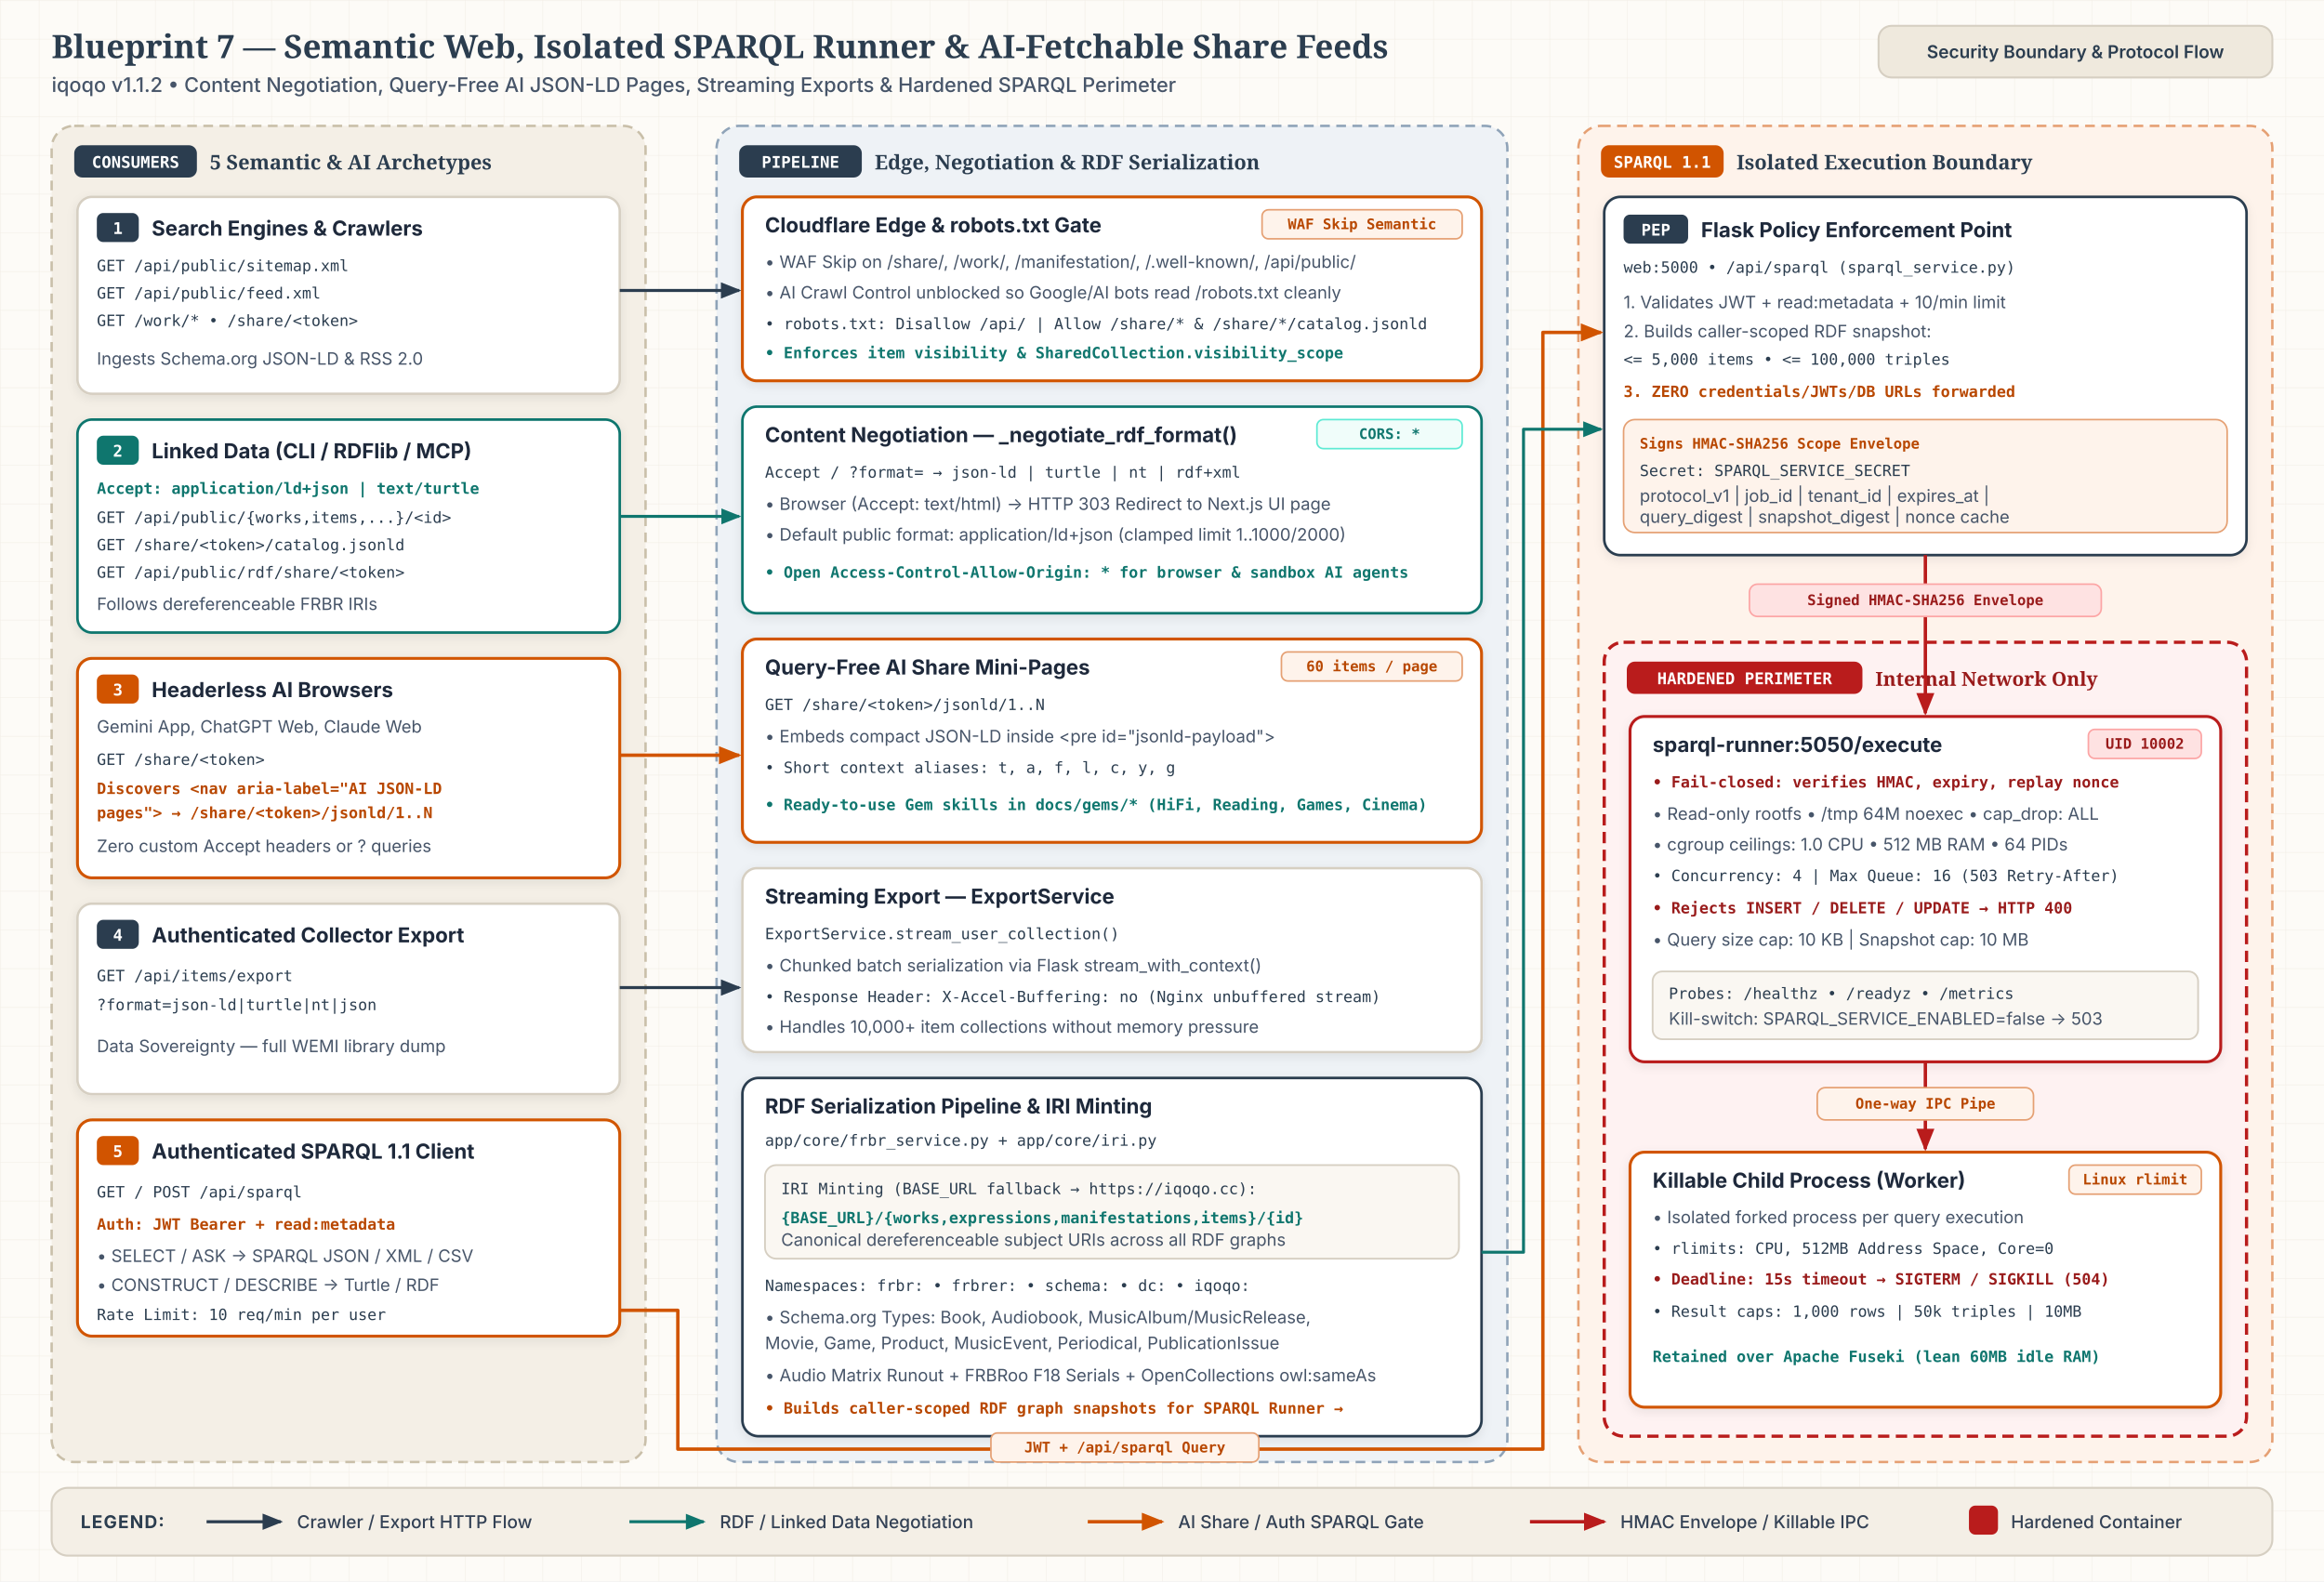
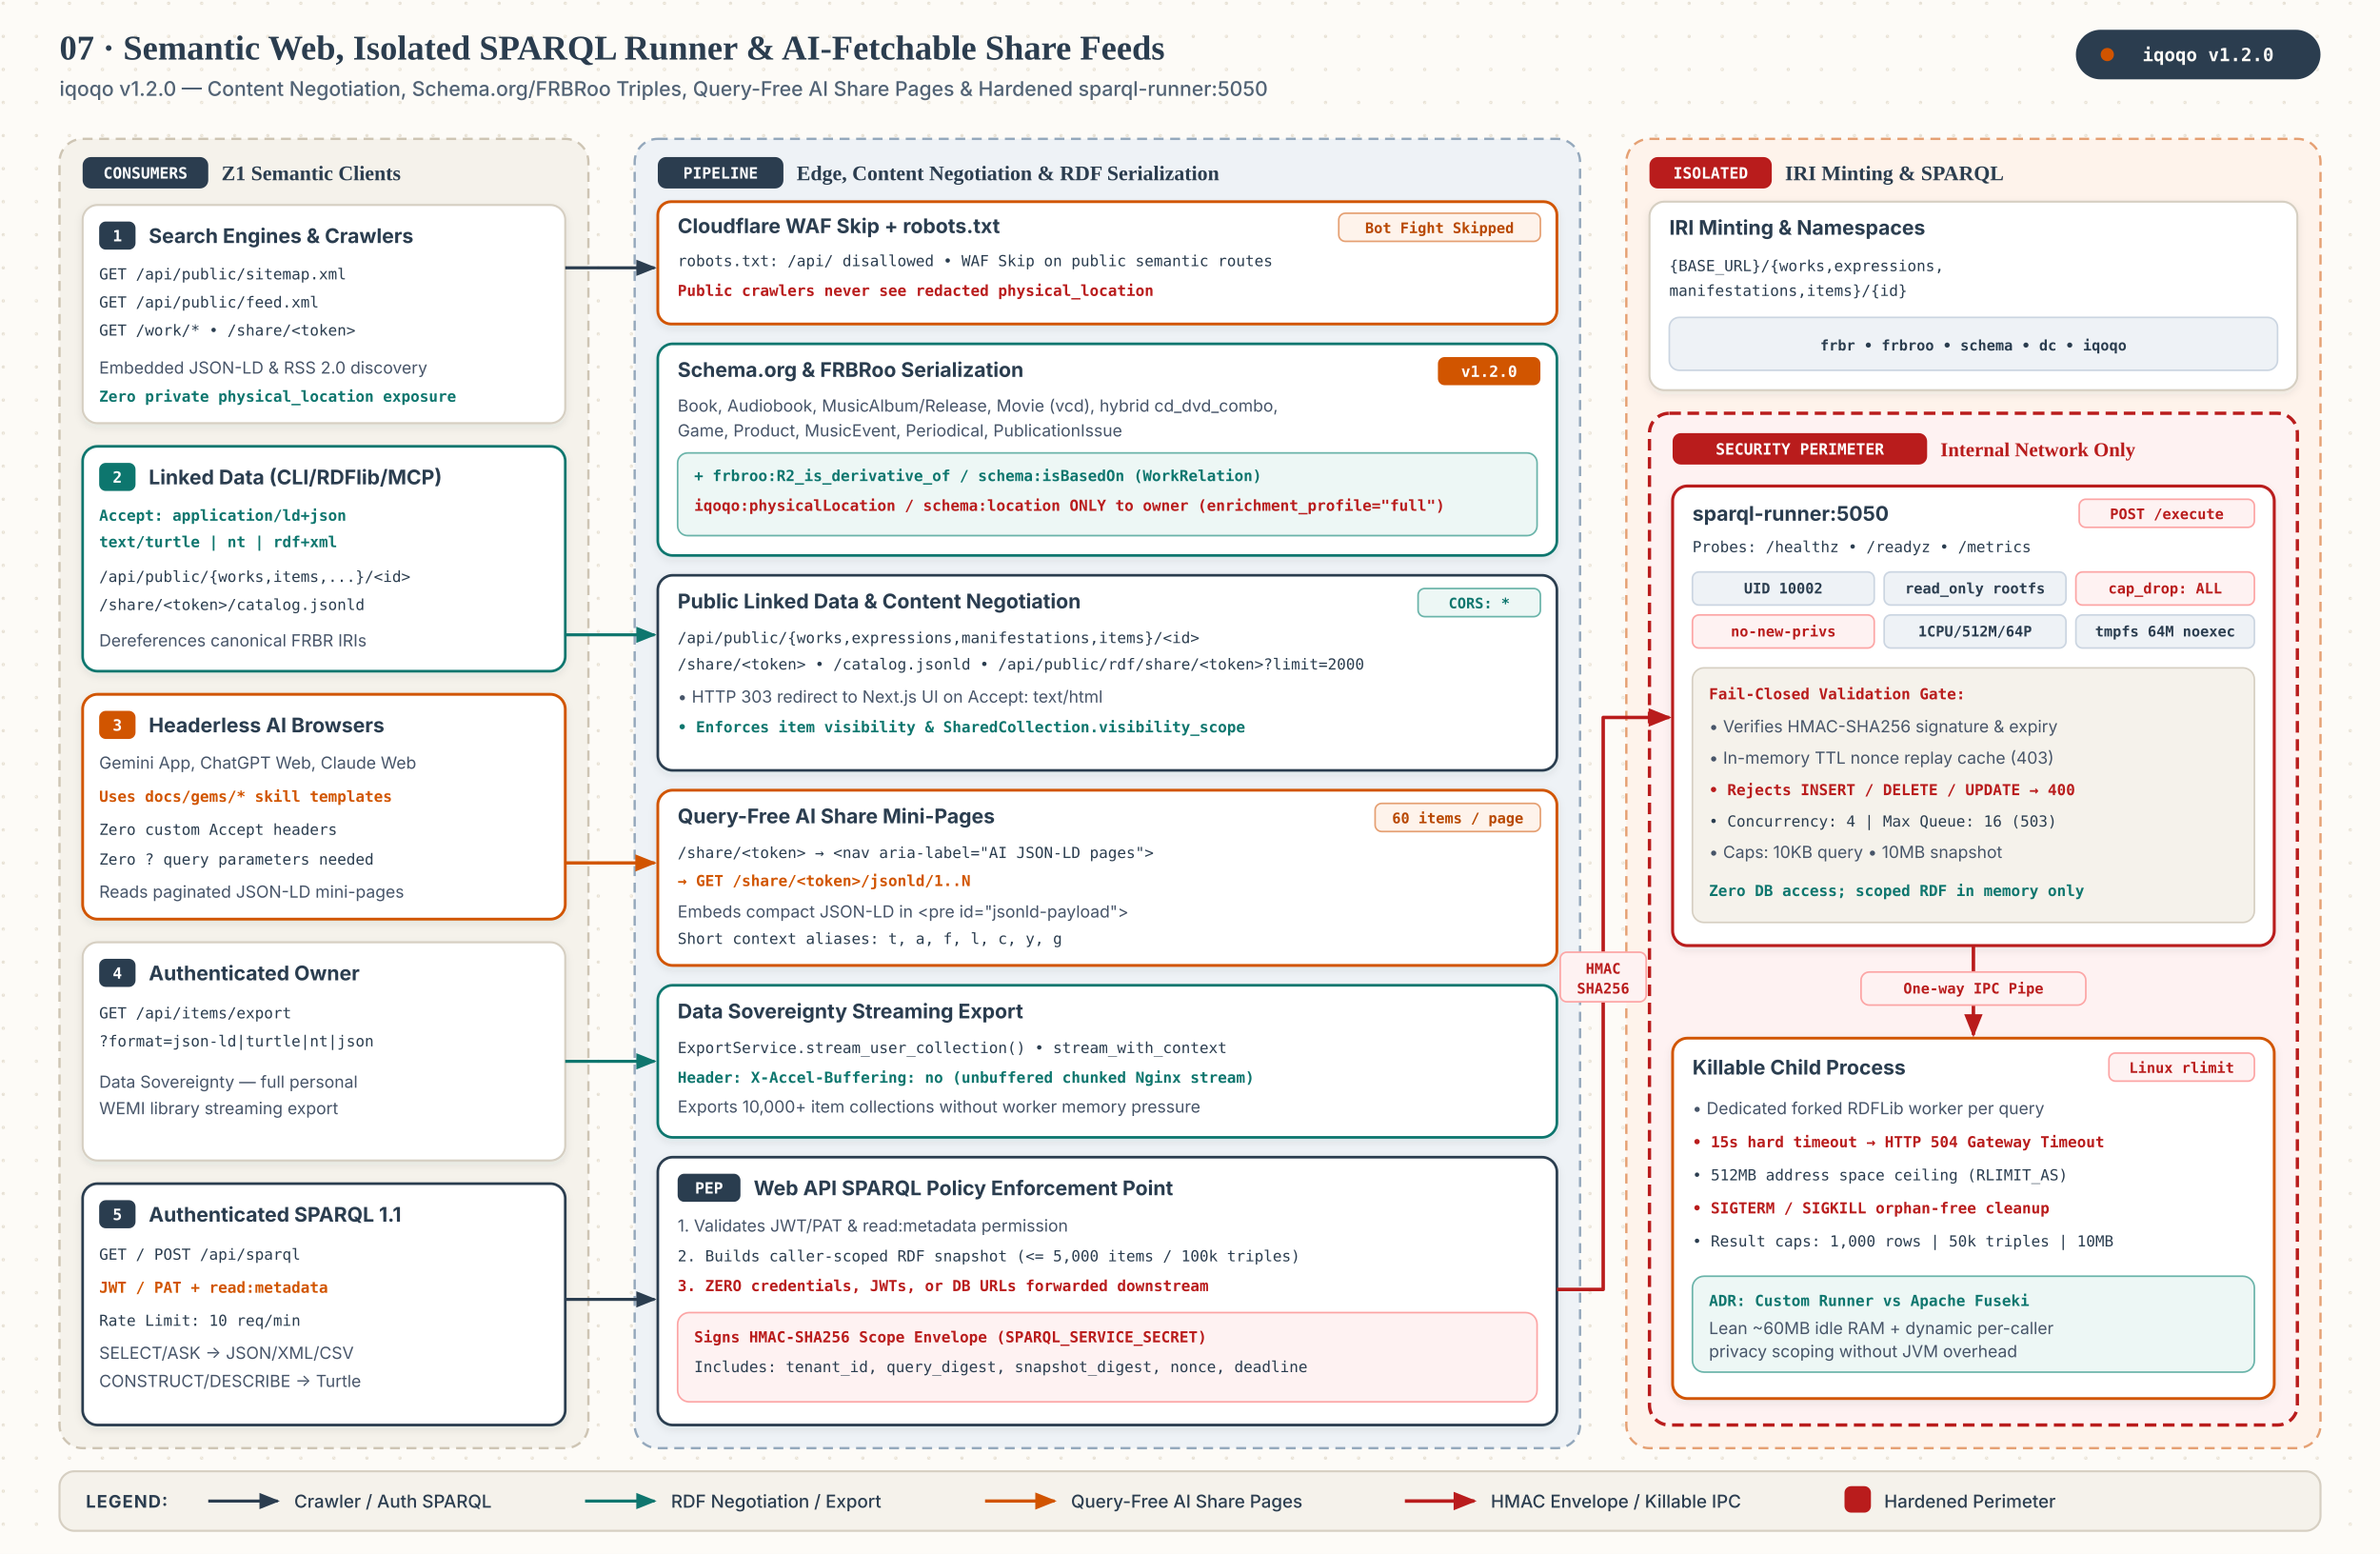
- <svg xmlns="http://www.w3.org/2000/svg" id="svg-bp7" viewBox="0 0 1440 980" width="1440" height="980" role="img" aria-labelledby="bp7-title bp7-desc">
+ <svg xmlns="http://www.w3.org/2000/svg" id="svg-bp7" viewBox="0 0 1440 940" width="1440" height="940" role="img" aria-labelledby="bp7-title bp7-desc">
  <style>
-               .canvas-bg { fill: #FDFBF7; }
-               .title-text { font-family: 'Merriweather', Georgia, serif; font-size: 20px; font-weight: 700; fill: #2B3D4F; }
-               .subtitle-text { font-family: 'Inter', system-ui, -apple-system, sans-serif; font-size: 12.5px; font-weight: 500; fill: #475569; }
-               .header-pill-bg { fill: #EFE9DD; stroke: #D6CFC2; stroke-width: 1.2; }
-               .header-pill-text { font-family: 'Inter', system-ui, -apple-system, sans-serif; font-size: 11px; font-weight: 600; fill: #2B3D4F; }
- 
-               .zone-parchment { fill: #F4EFE6; stroke: #C9BFA9; stroke-width: 1.5; stroke-dasharray: 6 4; }
-               .zone-indigo { fill: #EEF2F6; stroke: #8FA3B8; stroke-width: 1.5; stroke-dasharray: 6 4; }
-               .zone-clay { fill: #FEF3EB; stroke: #E5A073; stroke-width: 1.5; stroke-dasharray: 6 4; }
-               .zone-perimeter { fill: #FEF2F2; stroke: #B91C1C; stroke-width: 2; stroke-dasharray: 7 4; }
- 
-               .zone-title { font-family: 'Merriweather', Georgia, serif; font-size: 12.5px; font-weight: 700; fill: #2B3D4F; }
-               .zone-title-red { font-family: 'Merriweather', Georgia, serif; font-size: 12px; font-weight: 700; fill: #991B1B; }
-               .zone-meta { font-family: 'JetBrains Mono', ui-monospace, Menlo, monospace; font-size: 10px; font-weight: 600; fill: #64748B; }
- 
-               .badge-indigo { fill: #2B3D4F; }
-               .badge-clay { fill: #D15400; }
-               .badge-teal { fill: #0F766E; }
-               .badge-red { fill: #B91C1C; }
-               .badge-text { font-family: 'JetBrains Mono', ui-monospace, Menlo, monospace; font-size: 10px; font-weight: 700; fill: #FFFFFF; }
- 
-               .card { fill: #FFFFFF; stroke: #D6CFC2; stroke-width: 1.5; }
+               .bg { fill: #FDFBF7; }
+               .hdr-title { font-family: Georgia, 'Times New Roman', serif; font-size: 21px; font-weight: 700; fill: #2B3D4F; }
+               .hdr-sub { font-family: -apple-system, BlinkMacSystemFont, 'Segoe UI', sans-serif; font-size: 12.2px; font-weight: 500; fill: #526375; }
+               .ver-pill { fill: #2B3D4F; }
+               .ver-txt { font-family: ui-monospace, 'SFMono-Regular', Menlo, monospace; font-size: 11px; font-weight: 700; fill: #FDFBF7; }
+ 
+               .z-sand { fill: #F5F2EB; stroke: #CEC5B4; stroke-width: 1.4; stroke-dasharray: 6 4; }
+               .z-indigo { fill: #EEF2F6; stroke: #94A8BC; stroke-width: 1.4; stroke-dasharray: 6 4; }
+               .z-clay { fill: #FEF3EB; stroke: #E5A073; stroke-width: 1.4; stroke-dasharray: 6 4; }
+               .z-perim { fill: #FEF2F2; stroke: #B91C1C; stroke-width: 2; stroke-dasharray: 7 4; }
+               .z-title { font-family: Georgia, 'Times New Roman', serif; font-size: 12.6px; font-weight: 700; fill: #2B3D4F; }
+               .z-title-r { font-family: Georgia, 'Times New Roman', serif; font-size: 12px; font-weight: 700; fill: #B91C1C; }
+ 
+               .card { fill: #FFFFFF; stroke: #D6CFC2; stroke-width: 1.25; }
              .card-indigo { fill: #FFFFFF; stroke: #2B3D4F; stroke-width: 1.6; }
-               .card-clay { fill: #FFFFFF; stroke: #D15400; stroke-width: 1.8; }
+               .card-clay { fill: #FFFFFF; stroke: #D15400; stroke-width: 1.7; }
              .card-teal { fill: #FFFFFF; stroke: #0F766E; stroke-width: 1.6; }
-               .card-red { fill: #FFFFFF; stroke: #B91C1C; stroke-width: 1.8; }
-               .card-sub { fill: #FAF7F2; stroke: #D6CFC2; stroke-width: 1.1; }
- 
-               .node-title { font-family: 'Inter', system-ui, -apple-system, sans-serif; font-size: 12.8px; font-weight: 700; fill: #1E293B; }
-               .node-body { font-family: 'Inter', system-ui, -apple-system, sans-serif; font-size: 10.6px; font-weight: 400; fill: #475569; }
-               .node-mono { font-family: 'JetBrains Mono', ui-monospace, Menlo, monospace; font-size: 9.6px; font-weight: 500; fill: #2B3D4F; }
-               .node-clay { font-family: 'JetBrains Mono', ui-monospace, Menlo, monospace; font-size: 9.6px; font-weight: 600; fill: #B84700; }
-               .node-teal { font-family: 'JetBrains Mono', ui-monospace, Menlo, monospace; font-size: 9.6px; font-weight: 600; fill: #0F766E; }
-               .node-red { font-family: 'JetBrains Mono', ui-monospace, Menlo, monospace; font-size: 9.6px; font-weight: 600; fill: #991B1B; }
- 
-               .pill-indigo { fill: #EEF2F6; stroke: #CBD5E1; stroke-width: 1; }
-               .pill-indigo-text { font-family: 'JetBrains Mono', ui-monospace, Menlo, monospace; font-size: 9px; font-weight: 600; fill: #2B3D4F; }
-               .pill-clay { fill: #FEF3EB; stroke: #E5A073; stroke-width: 1; }
-               .pill-clay-text { font-family: 'JetBrains Mono', ui-monospace, Menlo, monospace; font-size: 9px; font-weight: 600; fill: #B84700; }
-               .pill-teal { fill: #F0FDFA; stroke: #5EEAD4; stroke-width: 1; }
-               .pill-teal-text { font-family: 'JetBrains Mono', ui-monospace, Menlo, monospace; font-size: 9px; font-weight: 600; fill: #0F766E; }
-               .pill-red { fill: #FEE2E2; stroke: #FCA5A5; stroke-width: 1; }
-               .pill-red-text { font-family: 'JetBrains Mono', ui-monospace, Menlo, monospace; font-size: 9px; font-weight: 700; fill: #991B1B; }
- 
-               .edge-primary { fill: none; stroke: #2B3D4F; stroke-width: 1.9; stroke-linejoin: round; }
-               .edge-teal { fill: none; stroke: #0F766E; stroke-width: 1.85; stroke-linejoin: round; }
-               .edge-sec { fill: none; stroke: #D15400; stroke-width: 2.1; stroke-linejoin: round; }
-               .edge-red { fill: none; stroke: #B91C1C; stroke-width: 2.1; stroke-linejoin: round; }
-               .mk-primary { fill: #2B3D4F; }
-               .mk-teal { fill: #0F766E; }
-               .mk-sec { fill: #D15400; }
-               .mk-red { fill: #B91C1C; }
- 
-               .edge-pill-bg { fill: #FDFBF7; stroke: #CBD5E1; stroke-width: 1; }
-               .edge-pill-text { font-family: 'JetBrains Mono', ui-monospace, Menlo, monospace; font-size: 9px; font-weight: 600; fill: #2B3D4F; }
-               .edge-pill-sec { fill: #FEF3EB; stroke: #E5A073; stroke-width: 1; }
-               .edge-pill-sec-text { font-family: 'JetBrains Mono', ui-monospace, Menlo, monospace; font-size: 9px; font-weight: 600; fill: #B84700; }
-               .edge-pill-red { fill: #FEE2E2; stroke: #FCA5A5; stroke-width: 1; }
-               .edge-pill-red-text { font-family: 'JetBrains Mono', ui-monospace, Menlo, monospace; font-size: 9px; font-weight: 700; fill: #991B1B; }
- 
-               .legend-bg { fill: #F4EFE6; stroke: #D6CFC2; stroke-width: 1.25; }
-               .legend-heading { font-family: 'Inter', system-ui, -apple-system, sans-serif; font-size: 11px; font-weight: 700; letter-spacing: 0.06em; fill: #2B3D4F; }
-               .legend-text { font-family: 'Inter', system-ui, -apple-system, sans-serif; font-size: 11px; font-weight: 500; fill: #334155; }
+               .card-crimson { fill: #FFFFFF; stroke: #B91C1C; stroke-width: 1.8; }
+               .card-sub { fill: #F5F2EB; stroke: #D6CFC2; stroke-width: 1; }
+ 
+               .b-indigo { fill: #2B3D4F; }
+               .b-clay { fill: #D15400; }
+               .b-teal { fill: #0F766E; }
+               .b-crimson { fill: #B91C1C; }
+               .b-txt { font-family: ui-monospace, 'SFMono-Regular', Menlo, monospace; font-size: 9.4px; font-weight: 700; fill: #FFFFFF; }
+ 
+               .c-title { font-family: -apple-system, BlinkMacSystemFont, 'Segoe UI', sans-serif; font-size: 12.2px; font-weight: 700; fill: #2B3D4F; }
+               .c-body { font-family: -apple-system, BlinkMacSystemFont, 'Segoe UI', sans-serif; font-size: 10.1px; font-weight: 400; fill: #475569; }
+               .c-mono { font-family: ui-monospace, 'SFMono-Regular', Menlo, monospace; font-size: 9.2px; font-weight: 500; fill: #2B3D4F; }
+               .c-clay { font-family: ui-monospace, 'SFMono-Regular', Menlo, monospace; font-size: 9.2px; font-weight: 700; fill: #D15400; }
+               .c-teal { font-family: ui-monospace, 'SFMono-Regular', Menlo, monospace; font-size: 9.2px; font-weight: 700; fill: #0F766E; }
+               .c-crimson { font-family: ui-monospace, 'SFMono-Regular', Menlo, monospace; font-size: 9.2px; font-weight: 700; fill: #B91C1C; }
+ 
+               .pill-i { fill: #EEF2F6; stroke: #CBD5E1; stroke-width: 1; }
+               .pill-i-t { font-family: ui-monospace, 'SFMono-Regular', Menlo, monospace; font-size: 8.8px; font-weight: 600; fill: #2B3D4F; }
+               .pill-c { fill: #FEF3EB; stroke: #E5A073; stroke-width: 1; }
+               .pill-c-t { font-family: ui-monospace, 'SFMono-Regular', Menlo, monospace; font-size: 8.8px; font-weight: 700; fill: #B84700; }
+               .pill-t { fill: #EDF7F5; stroke: #6BB4AA; stroke-width: 1; }
+               .pill-t-t { font-family: ui-monospace, 'SFMono-Regular', Menlo, monospace; font-size: 8.8px; font-weight: 700; fill: #0F766E; }
+               .pill-r { fill: #FEF2F2; stroke: #FCA5A5; stroke-width: 1; }
+               .pill-r-t { font-family: ui-monospace, 'SFMono-Regular', Menlo, monospace; font-size: 8.8px; font-weight: 700; fill: #B91C1C; }
+ 
+               .e-i { fill: none; stroke: #2B3D4F; stroke-width: 1.85; stroke-linejoin: round; }
+               .e-t { fill: none; stroke: #0F766E; stroke-width: 1.85; stroke-linejoin: round; }
+               .e-c { fill: none; stroke: #D15400; stroke-width: 1.95; stroke-linejoin: round; }
+               .e-r { fill: none; stroke: #B91C1C; stroke-width: 2.1; stroke-linejoin: round; }
+               .mk-i { fill: #2B3D4F; }
+               .mk-t { fill: #0F766E; }
+               .mk-c { fill: #D15400; }
+               .mk-r { fill: #B91C1C; }
+ 
+               .legend-bg { fill: #F5F2EB; stroke: #D6CFC2; stroke-width: 1.25; }
+               .legend-h { font-family: -apple-system, BlinkMacSystemFont, 'Segoe UI', sans-serif; font-size: 10.5px; font-weight: 700; letter-spacing: 0.06em; fill: #2B3D4F; }
+               .legend-t { font-family: -apple-system, BlinkMacSystemFont, 'Segoe UI', sans-serif; font-size: 10.8px; font-weight: 500; fill: #2B3D4F; }
            </style>
  <defs>
-     <pattern id="b7-grid" width="24" height="24" patternUnits="userSpaceOnUse">
-       <path d="M 24 0 L 0 0 0 24" fill="none" stroke="#E4DCCE" stroke-width="0.6" opacity="0.45" />
+     <pattern id="b7-dots" width="20" height="20" patternUnits="userSpaceOnUse">
+       <circle cx="2" cy="2" r="1" fill="#E6E0D4" />
    </pattern>
-     <filter id="b7-shadow" x="-6%" y="-6%" width="112%" height="118%">
-       <feDropShadow dx="0" dy="2" stdDeviation="3" flood-color="#0F172A" flood-opacity="0.08" />
+     <filter id="b7-sh" x="-6%" y="-6%" width="112%" height="118%">
+       <feDropShadow dx="0" dy="2" stdDeviation="2.5" flood-color="#2B3D4F" flood-opacity="0.08" />
    </filter>
-     <marker id="b7-mk-primary" viewBox="0 0 10 10" refX="8.5" refY="5" markerWidth="7" markerHeight="7" orient="auto-start-reverse">
-       <path d="M 0 1.2 L 9.5 5 L 0 8.8 z" class="mk-primary" />
-     </marker>
-     <marker id="b7-mk-teal" viewBox="0 0 10 10" refX="8.5" refY="5" markerWidth="7" markerHeight="7" orient="auto-start-reverse">
-       <path d="M 0 1.2 L 9.5 5 L 0 8.8 z" class="mk-teal" />
-     </marker>
-     <marker id="b7-mk-sec" viewBox="0 0 10 10" refX="8.5" refY="5" markerWidth="7" markerHeight="7" orient="auto-start-reverse">
-       <path d="M 0 1.2 L 9.5 5 L 0 8.8 z" class="mk-sec" />
-     </marker>
-     <marker id="b7-mk-red" viewBox="0 0 10 10" refX="8.5" refY="5" markerWidth="7" markerHeight="7" orient="auto-start-reverse">
-       <path d="M 0 1.2 L 9.5 5 L 0 8.8 z" class="mk-red" />
+     <marker id="b7-mk-i" viewBox="0 0 10 10" refX="8.5" refY="5" markerWidth="7" markerHeight="7" orient="auto-start-reverse">
+       <path d="M 0 1.2 L 9.5 5 L 0 8.8 z" class="mk-i" />
+     </marker>
+     <marker id="b7-mk-t" viewBox="0 0 10 10" refX="8.5" refY="5" markerWidth="7" markerHeight="7" orient="auto-start-reverse">
+       <path d="M 0 1.2 L 9.5 5 L 0 8.8 z" class="mk-t" />
+     </marker>
+     <marker id="b7-mk-c" viewBox="0 0 10 10" refX="8.5" refY="5" markerWidth="7" markerHeight="7" orient="auto-start-reverse">
+       <path d="M 0 1.2 L 9.5 5 L 0 8.8 z" class="mk-c" />
+     </marker>
+     <marker id="b7-mk-r" viewBox="0 0 10 10" refX="8.5" refY="5" markerWidth="7" markerHeight="7" orient="auto-start-reverse">
+       <path d="M 0 1.2 L 9.5 5 L 0 8.8 z" class="mk-r" />
    </marker>
  </defs>
-   <rect x="0" y="0" width="1440" height="980" class="canvas-bg" />
-   <rect x="0" y="0" width="1440" height="980" fill="url(#b7-grid)" />
-   <text x="32" y="36" class="title-text">Blueprint 7 — Semantic Web, Isolated SPARQL Runner &amp; AI-Fetchable Share Feeds</text>
-   <text x="32" y="57" class="subtitle-text">iqoqo v1.1.2  •  Content Negotiation, Query-Free AI JSON-LD Pages, Streaming Exports &amp; Hardened SPARQL Perimeter</text>
-   <rect x="1164" y="16" width="244" height="32" rx="8" class="header-pill-bg" />
-   <text x="1286" y="36" text-anchor="middle" class="header-pill-text">Security Boundary &amp; Protocol Flow</text>
-   <rect x="32" y="78" width="368" height="828" rx="14" class="zone-parchment" />
-   <rect x="46" y="90" width="76" height="20" rx="5" class="badge-indigo" />
-   <text x="84" y="104" text-anchor="middle" class="badge-text">CONSUMERS</text>
-   <text x="130" y="105" class="zone-title">5 Semantic &amp; AI Archetypes</text>
-   <rect x="48" y="122" width="336" height="122" rx="9" class="card" filter="url(#b7-shadow)" />
-   <rect x="60" y="132" width="26" height="18" rx="4" class="badge-indigo" />
-   <text x="73" y="145" text-anchor="middle" class="badge-text">1</text>
-   <text x="94" y="146" class="node-title">Search Engines &amp; Crawlers</text>
-   <text x="60" y="168" class="node-mono">GET /api/public/sitemap.xml</text>
-   <text x="60" y="185" class="node-mono">GET /api/public/feed.xml</text>
-   <text x="60" y="202" class="node-mono">GET /work/* • /share/&lt;token&gt;</text>
-   <text x="60" y="226" class="node-body">Ingests Schema.org JSON-LD &amp; RSS 2.0</text>
-   <rect x="48" y="260" width="336" height="132" rx="9" class="card-teal" filter="url(#b7-shadow)" />
-   <rect x="60" y="270" width="26" height="18" rx="4" class="badge-teal" />
-   <text x="73" y="283" text-anchor="middle" class="badge-text">2</text>
-   <text x="94" y="284" class="node-title">Linked Data (CLI / RDFlib / MCP)</text>
-   <text x="60" y="306" class="node-teal">Accept: application/ld+json | text/turtle</text>
-   <text x="60" y="324" class="node-mono">GET /api/public/{works,items,...}/&lt;id&gt;</text>
-   <text x="60" y="341" class="node-mono">GET /share/&lt;token&gt;/catalog.jsonld</text>
-   <text x="60" y="358" class="node-mono">GET /api/public/rdf/share/&lt;token&gt;</text>
-   <text x="60" y="378" class="node-body">Follows dereferenceable FRBR IRIs</text>
-   <rect x="48" y="408" width="336" height="136" rx="9" class="card-clay" filter="url(#b7-shadow)" />
-   <rect x="60" y="418" width="26" height="18" rx="4" class="badge-clay" />
-   <text x="73" y="431" text-anchor="middle" class="badge-text">3</text>
-   <text x="94" y="432" class="node-title">Headerless AI Browsers</text>
-   <text x="60" y="454" class="node-body">Gemini App, ChatGPT Web, Claude Web</text>
-   <text x="60" y="474" class="node-mono">GET /share/&lt;token&gt;</text>
-   <text x="60" y="492" class="node-clay">Discovers &lt;nav aria-label="AI JSON-LD</text>
-   <text x="60" y="507" class="node-clay">pages"&gt; → /share/&lt;token&gt;/jsonld/1..N</text>
-   <text x="60" y="528" class="node-body">Zero custom Accept headers or ? queries</text>
-   <rect x="48" y="560" width="336" height="118" rx="9" class="card" filter="url(#b7-shadow)" />
-   <rect x="60" y="570" width="26" height="18" rx="4" class="badge-indigo" />
-   <text x="73" y="583" text-anchor="middle" class="badge-text">4</text>
-   <text x="94" y="584" class="node-title">Authenticated Collector Export</text>
-   <text x="60" y="608" class="node-mono">GET /api/items/export</text>
-   <text x="60" y="626" class="node-mono">  ?format=json-ld|turtle|nt|json</text>
-   <text x="60" y="652" class="node-body">Data Sovereignty — full WEMI library dump</text>
-   <rect x="48" y="694" width="336" height="134" rx="9" class="card-clay" filter="url(#b7-shadow)" />
-   <rect x="60" y="704" width="26" height="18" rx="4" class="badge-clay" />
-   <text x="73" y="717" text-anchor="middle" class="badge-text">5</text>
-   <text x="94" y="718" class="node-title">Authenticated SPARQL 1.1 Client</text>
-   <text x="60" y="742" class="node-mono">GET / POST /api/sparql</text>
-   <text x="60" y="762" class="node-clay">Auth: JWT Bearer + read:metadata</text>
-   <text x="60" y="782" class="node-body">• SELECT / ASK → SPARQL JSON / XML / CSV</text>
-   <text x="60" y="800" class="node-body">• CONSTRUCT / DESCRIBE → Turtle / RDF</text>
-   <text x="60" y="818" class="node-mono">Rate Limit: 10 req/min per user</text>
-   <rect x="444" y="78" width="490" height="828" rx="14" class="zone-indigo" />
-   <rect x="458" y="90" width="76" height="20" rx="5" class="badge-indigo" />
-   <text x="496" y="104" text-anchor="middle" class="badge-text">PIPELINE</text>
-   <text x="542" y="105" class="zone-title">Edge, Negotiation &amp; RDF Serialization</text>
-   <rect x="460" y="122" width="458" height="114" rx="9" class="card-clay" filter="url(#b7-shadow)" />
-   <text x="474" y="144" class="node-title">Cloudflare Edge &amp; robots.txt Gate</text>
-   <rect x="782" y="130" width="124" height="18" rx="4" class="pill-clay" />
-   <text x="844" y="142" text-anchor="middle" class="pill-clay-text">WAF Skip Semantic</text>
-   <text x="474" y="166" class="node-body">• WAF Skip on /share/, /work/, /manifestation/, /.well-known/, /api/public/</text>
-   <text x="474" y="185" class="node-body">• AI Crawl Control unblocked so Google/AI bots read /robots.txt cleanly</text>
-   <text x="474" y="204" class="node-mono">• robots.txt: Disallow /api/  |  Allow /share/* &amp; /share/*/catalog.jsonld</text>
-   <text x="474" y="222" class="node-teal">• Enforces item visibility &amp; SharedCollection.visibility_scope</text>
-   <rect x="460" y="252" width="458" height="128" rx="9" class="card-teal" filter="url(#b7-shadow)" />
-   <text x="474" y="274" class="node-title">Content Negotiation — _negotiate_rdf_format()</text>
-   <rect x="816" y="260" width="90" height="18" rx="4" class="pill-teal" />
-   <text x="861" y="272" text-anchor="middle" class="pill-teal-text">CORS: *</text>
-   <text x="474" y="296" class="node-mono">Accept / ?format= → json-ld | turtle | nt | rdf+xml</text>
-   <text x="474" y="316" class="node-body">• Browser (Accept: text/html) → HTTP 303 Redirect to Next.js UI page</text>
-   <text x="474" y="335" class="node-body">• Default public format: application/ld+json (clamped limit 1..1000/2000)</text>
-   <text x="474" y="358" class="node-teal">• Open Access-Control-Allow-Origin: * for browser &amp; sandbox AI agents</text>
-   <rect x="460" y="396" width="458" height="126" rx="9" class="card-clay" filter="url(#b7-shadow)" />
-   <text x="474" y="418" class="node-title">Query-Free AI Share Mini-Pages</text>
-   <rect x="794" y="404" width="112" height="18" rx="4" class="pill-clay" />
-   <text x="850" y="416" text-anchor="middle" class="pill-clay-text">60 items / page</text>
-   <text x="474" y="440" class="node-mono">GET /share/&lt;token&gt;/jsonld/1..N</text>
-   <text x="474" y="460" class="node-body">• Embeds compact JSON-LD inside &lt;pre id="jsonld-payload"&gt;</text>
-   <text x="474" y="479" class="node-mono">• Short context aliases: t, a, f, l, c, y, g</text>
-   <text x="474" y="502" class="node-teal">• Ready-to-use Gem skills in docs/gems/* (HiFi, Reading, Games, Cinema)</text>
-   <rect x="460" y="538" width="458" height="114" rx="9" class="card" filter="url(#b7-shadow)" />
-   <text x="474" y="560" class="node-title">Streaming Export — ExportService</text>
-   <text x="474" y="582" class="node-mono">ExportService.stream_user_collection()</text>
-   <text x="474" y="602" class="node-body">• Chunked batch serialization via Flask stream_with_context()</text>
-   <text x="474" y="621" class="node-mono">• Response Header: X-Accel-Buffering: no (Nginx unbuffered stream)</text>
-   <text x="474" y="640" class="node-body">• Handles 10,000+ item collections without memory pressure</text>
-   <rect x="460" y="668" width="458" height="222" rx="10" class="card-indigo" filter="url(#b7-shadow)" />
-   <text x="474" y="690" class="node-title">RDF Serialization Pipeline &amp; IRI Minting</text>
-   <text x="474" y="710" class="node-mono">app/core/frbr_service.py  +  app/core/iri.py</text>
-   <rect x="474" y="722" width="430" height="58" rx="7" class="card-sub" />
-   <text x="484" y="740" class="node-mono">IRI Minting (BASE_URL fallback → https://iqoqo.cc):</text>
-   <text x="484" y="758" class="node-teal">{BASE_URL}/{works,expressions,manifestations,items}/{id}</text>
-   <text x="484" y="772" class="node-body">Canonical dereferenceable subject URIs across all RDF graphs</text>
-   <text x="474" y="800" class="node-mono">Namespaces: frbr: • frbrer: • schema: • dc: • iqoqo:</text>
-   <text x="474" y="820" class="node-body">• Schema.org Types: Book, Audiobook, MusicAlbum/MusicRelease,</text>
-   <text x="474" y="836" class="node-body">  Movie, Game, Product, MusicEvent, Periodical, PublicationIssue</text>
-   <text x="474" y="856" class="node-body">• Audio Matrix Runout + FRBRoo F18 Serials + OpenCollections owl:sameAs</text>
-   <text x="474" y="876" class="node-clay">• Builds caller-scoped RDF graph snapshots for SPARQL Runner →</text>
-   <rect x="978" y="78" width="430" height="828" rx="14" class="zone-clay" />
-   <rect x="992" y="90" width="76" height="20" rx="5" class="badge-clay" />
-   <text x="1030" y="104" text-anchor="middle" class="badge-text">SPARQL 1.1</text>
-   <text x="1076" y="105" class="zone-title">Isolated Execution Boundary</text>
-   <rect x="994" y="122" width="398" height="222" rx="10" class="card-indigo" filter="url(#b7-shadow)" />
-   <rect x="1006" y="133" width="40" height="18" rx="4" class="badge-indigo" />
-   <text x="1026" y="146" text-anchor="middle" class="badge-text">PEP</text>
-   <text x="1054" y="147" class="node-title">Flask Policy Enforcement Point</text>
-   <text x="1006" y="169" class="node-mono">web:5000  •  /api/sparql (sparql_service.py)</text>
-   <text x="1006" y="191" class="node-body">1. Validates JWT + read:metadata + 10/min limit</text>
-   <text x="1006" y="209" class="node-body">2. Builds caller-scoped RDF snapshot:</text>
-   <text x="1006" y="226" class="node-mono">   &lt;= 5,000 items • &lt;= 100,000 triples</text>
-   <text x="1006" y="246" class="node-clay">3. ZERO credentials/JWTs/DB URLs forwarded</text>
-   <rect x="1006" y="260" width="374" height="70" rx="7" class="pill-clay" />
-   <text x="1016" y="278" class="pill-clay-text">Signs HMAC-SHA256 Scope Envelope</text>
-   <text x="1016" y="295" class="node-mono">Secret: SPARQL_SERVICE_SECRET</text>
-   <text x="1016" y="311" class="node-body">protocol_v1 | job_id | tenant_id | expires_at |</text>
-   <text x="1016" y="324" class="node-body">query_digest | snapshot_digest | nonce cache</text>
-   <rect x="994" y="398" width="398" height="492" rx="12" class="zone-perimeter" />
-   <rect x="1008" y="410" width="146" height="20" rx="5" class="badge-red" />
-   <text x="1081" y="424" text-anchor="middle" class="badge-text">HARDENED PERIMETER</text>
-   <text x="1162" y="425" class="zone-title-red">Internal Network Only</text>
-   <rect x="1010" y="444" width="366" height="214" rx="9" class="card-red" filter="url(#b7-shadow)" />
-   <text x="1024" y="466" class="node-title">sparql-runner:5050/execute</text>
-   <rect x="1294" y="452" width="70" height="18" rx="4" class="pill-red" />
-   <text x="1329" y="464" text-anchor="middle" class="pill-red-text">UID 10002</text>
-   <text x="1024" y="488" class="node-red">• Fail-closed: verifies HMAC, expiry, replay nonce</text>
-   <text x="1024" y="508" class="node-body">• Read-only rootfs • /tmp 64M noexec • cap_drop: ALL</text>
-   <text x="1024" y="527" class="node-body">• cgroup ceilings: 1.0 CPU • 512 MB RAM • 64 PIDs</text>
-   <text x="1024" y="546" class="node-mono">• Concurrency: 4  |  Max Queue: 16 (503 Retry-After)</text>
-   <text x="1024" y="566" class="node-red">• Rejects INSERT / DELETE / UPDATE → HTTP 400</text>
-   <text x="1024" y="586" class="node-body">• Query size cap: 10 KB  |  Snapshot cap: 10 MB</text>
-   <rect x="1024" y="602" width="338" height="42" rx="6" class="card-sub" />
-   <text x="1034" y="619" class="node-mono">Probes: /healthz • /readyz • /metrics</text>
-   <text x="1034" y="635" class="node-body">Kill-switch: SPARQL_SERVICE_ENABLED=false → 503</text>
-   <rect x="1010" y="714" width="366" height="158" rx="9" class="card-clay" filter="url(#b7-shadow)" />
-   <text x="1024" y="736" class="node-title">Killable Child Process (Worker)</text>
-   <rect x="1282" y="722" width="82" height="18" rx="4" class="pill-clay" />
-   <text x="1323" y="734" text-anchor="middle" class="pill-clay-text">Linux rlimit</text>
-   <text x="1024" y="758" class="node-body">• Isolated forked process per query execution</text>
-   <text x="1024" y="777" class="node-mono">• rlimits: CPU, 512MB Address Space, Core=0</text>
-   <text x="1024" y="796" class="node-red">• Deadline: 15s timeout → SIGTERM / SIGKILL (504)</text>
-   <text x="1024" y="816" class="node-mono">• Result caps: 1,000 rows | 50k triples | 10MB</text>
-   <text x="1024" y="844" class="node-teal">Retained over Apache Fuseki (lean 60MB idle RAM)</text>
-   <path d="M 384 180 L 458 180" class="edge-primary" marker-end="url(#b7-mk-primary)" />
-   <path d="M 384 320 L 458 320" class="edge-teal" marker-end="url(#b7-mk-teal)" />
-   <path d="M 384 468 L 458 468" class="edge-sec" marker-end="url(#b7-mk-sec)" />
-   <path d="M 384 612 L 458 612" class="edge-primary" marker-end="url(#b7-mk-primary)" />
-   <path d="M 384 812 L 420 812 L 420 898 L 956 898 L 956 206 L 992 206" class="edge-sec" marker-end="url(#b7-mk-sec)" />
-   <rect x="614" y="888" width="166" height="18" rx="4" class="edge-pill-sec" />
-   <text x="697" y="900" text-anchor="middle" class="edge-pill-sec-text">JWT + /api/sparql Query</text>
-   <path d="M 918 776 L 944 776 L 944 266 L 992 266" class="edge-teal" marker-end="url(#b7-mk-teal)" />
-   <path d="M 1193 344 L 1193 442" class="edge-red" marker-end="url(#b7-mk-red)" />
-   <rect x="1084" y="362" width="218" height="20" rx="5" class="edge-pill-red" />
-   <text x="1193" y="375" text-anchor="middle" class="edge-pill-red-text">Signed HMAC-SHA256 Envelope</text>
-   <path d="M 1193 658 L 1193 712" class="edge-red" marker-end="url(#b7-mk-red)" />
-   <rect x="1126" y="674" width="134" height="20" rx="5" class="edge-pill-sec" />
-   <text x="1193" y="687" text-anchor="middle" class="edge-pill-sec-text">One-way IPC Pipe</text>
-   <rect x="32" y="922" width="1376" height="42" rx="10" class="legend-bg" />
-   <text x="50" y="947" class="legend-heading">LEGEND:</text>
-   <line x1="128" y1="943" x2="174" y2="943" class="edge-primary" marker-end="url(#b7-mk-primary)" />
-   <text x="184" y="947" class="legend-text">Crawler / Export HTTP Flow</text>
-   <line x1="390" y1="943" x2="436" y2="943" class="edge-teal" marker-end="url(#b7-mk-teal)" />
-   <text x="446" y="947" class="legend-text">RDF / Linked Data Negotiation</text>
-   <line x1="674" y1="943" x2="720" y2="943" class="edge-sec" marker-end="url(#b7-mk-sec)" />
-   <text x="730" y="947" class="legend-text">AI Share / Auth SPARQL Gate</text>
-   <line x1="948" y1="943" x2="994" y2="943" class="edge-red" marker-end="url(#b7-mk-red)" />
-   <text x="1004" y="947" class="legend-text">HMAC Envelope / Killable IPC</text>
-   <rect x="1220" y="933" width="18" height="18" rx="4" class="badge-red" />
-   <text x="1246" y="947" class="legend-text">Hardened Container</text>
+   <rect x="0" y="0" width="1440" height="940" class="bg" />
+   <rect x="0" y="0" width="1440" height="940" fill="url(#b7-dots)" />
+   <text x="36" y="36" class="hdr-title">07 · Semantic Web, Isolated SPARQL Runner &amp; AI-Fetchable Share Feeds</text>
+   <text x="36" y="58" class="hdr-sub">iqoqo v1.2.0 — Content Negotiation, Schema.org/FRBRoo Triples, Query-Free AI Share Pages &amp; Hardened sparql-runner:5050</text>
+   <rect x="1256" y="18" width="148" height="30" rx="15" class="ver-pill" />
+   <circle cx="1275" cy="33" r="4" fill="#D15400" />
+   <text x="1336" y="37" text-anchor="middle" class="ver-txt">iqoqo v1.2.0</text>
+   <rect x="36" y="84" width="320" height="792" rx="14" class="z-sand" />
+   <rect x="50" y="95" width="76" height="19" rx="5" class="b-indigo" />
+   <text x="88" y="108" text-anchor="middle" class="b-txt">CONSUMERS</text>
+   <text x="134" y="109" class="z-title">Z1 Semantic Clients</text>
+   <g filter="url(#b7-sh)">
+     <rect x="50" y="124" width="292" height="132" rx="9" class="card" />
+     <rect x="60" y="134" width="22" height="17" rx="4" class="b-indigo" />
+     <text x="71" y="146" text-anchor="middle" class="b-txt">1</text>
+     <text x="90" y="147" class="c-title">Search Engines &amp; Crawlers</text>
+     <text x="60" y="169" class="c-mono">GET /api/public/sitemap.xml</text>
+     <text x="60" y="186" class="c-mono">GET /api/public/feed.xml</text>
+     <text x="60" y="203" class="c-mono">GET /work/*  •  /share/&lt;token&gt;</text>
+     <text x="60" y="226" class="c-body">Embedded JSON-LD &amp; RSS 2.0 discovery</text>
+     <text x="60" y="243" class="c-teal">Zero private physical_location exposure</text>
+   </g>
+   <g filter="url(#b7-sh)">
+     <rect x="50" y="270" width="292" height="136" rx="9" class="card-teal" />
+     <rect x="60" y="280" width="22" height="17" rx="4" class="b-teal" />
+     <text x="71" y="292" text-anchor="middle" class="b-txt">2</text>
+     <text x="90" y="293" class="c-title">Linked Data (CLI/RDFlib/MCP)</text>
+     <text x="60" y="315" class="c-teal">Accept: application/ld+json</text>
+     <text x="60" y="331" class="c-teal">        text/turtle | nt | rdf+xml</text>
+     <text x="60" y="352" class="c-mono">/api/public/{works,items,...}/&lt;id&gt;</text>
+     <text x="60" y="369" class="c-mono">/share/&lt;token&gt;/catalog.jsonld</text>
+     <text x="60" y="391" class="c-body">Dereferences canonical FRBR IRIs</text>
+   </g>
+   <g filter="url(#b7-sh)">
+     <rect x="50" y="420" width="292" height="136" rx="9" class="card-clay" />
+     <rect x="60" y="430" width="22" height="17" rx="4" class="b-clay" />
+     <text x="71" y="442" text-anchor="middle" class="b-txt">3</text>
+     <text x="90" y="443" class="c-title">Headerless AI Browsers</text>
+     <text x="60" y="465" class="c-body">Gemini App, ChatGPT Web, Claude Web</text>
+     <text x="60" y="485" class="c-clay">Uses docs/gems/* skill templates</text>
+     <text x="60" y="505" class="c-mono">Zero custom Accept headers</text>
+     <text x="60" y="523" class="c-mono">Zero ? query parameters needed</text>
+     <text x="60" y="543" class="c-body">Reads paginated JSON-LD mini-pages</text>
+   </g>
+   <g filter="url(#b7-sh)">
+     <rect x="50" y="570" width="292" height="132" rx="9" class="card" />
+     <rect x="60" y="580" width="22" height="17" rx="4" class="b-indigo" />
+     <text x="71" y="592" text-anchor="middle" class="b-txt">4</text>
+     <text x="90" y="593" class="c-title">Authenticated Owner</text>
+     <text x="60" y="616" class="c-mono">GET /api/items/export</text>
+     <text x="60" y="633" class="c-mono">  ?format=json-ld|turtle|nt|json</text>
+     <text x="60" y="658" class="c-body">Data Sovereignty — full personal</text>
+     <text x="60" y="674" class="c-body">WEMI library streaming export</text>
+   </g>
+   <g filter="url(#b7-sh)">
+     <rect x="50" y="716" width="292" height="146" rx="9" class="card-indigo" />
+     <rect x="60" y="726" width="22" height="17" rx="4" class="b-indigo" />
+     <text x="71" y="738" text-anchor="middle" class="b-txt">5</text>
+     <text x="90" y="739" class="c-title">Authenticated SPARQL 1.1</text>
+     <text x="60" y="762" class="c-mono">GET / POST /api/sparql</text>
+     <text x="60" y="782" class="c-clay">JWT / PAT + read:metadata</text>
+     <text x="60" y="802" class="c-mono">Rate Limit: 10 req/min</text>
+     <text x="60" y="822" class="c-body">SELECT/ASK → JSON/XML/CSV</text>
+     <text x="60" y="839" class="c-body">CONSTRUCT/DESCRIBE → Turtle</text>
+   </g>
+   <rect x="384" y="84" width="572" height="792" rx="14" class="z-indigo" />
+   <rect x="398" y="95" width="76" height="19" rx="5" class="b-indigo" />
+   <text x="436" y="108" text-anchor="middle" class="b-txt">PIPELINE</text>
+   <text x="482" y="109" class="z-title">Edge, Content Negotiation &amp; RDF Serialization</text>
+   <g filter="url(#b7-sh)">
+     <rect x="398" y="122" width="544" height="74" rx="8" class="card-clay" />
+     <text x="410" y="141" class="c-title">Cloudflare WAF Skip + robots.txt</text>
+     <rect x="810" y="129" width="122" height="17" rx="4" class="pill-c" />
+     <text x="871" y="141" text-anchor="middle" class="pill-c-t">Bot Fight Skipped</text>
+     <text x="410" y="161" class="c-mono">robots.txt: /api/ disallowed • WAF Skip on public semantic routes</text>
+     <text x="410" y="179" class="c-crimson">Public crawlers never see redacted physical_location</text>
+   </g>
+   <g filter="url(#b7-sh)">
+     <rect x="398" y="208" width="544" height="128" rx="9" class="card-teal" />
+     <text x="410" y="228" class="c-title">Schema.org &amp; FRBRoo Serialization</text>
+     <rect x="870" y="216" width="62" height="17" rx="4" class="b-clay" />
+     <text x="901" y="228" text-anchor="middle" class="b-txt">v1.2.0</text>
+     <text x="410" y="249" class="c-body">Book, Audiobook, MusicAlbum/Release, Movie (vcd), hybrid cd_dvd_combo,</text>
+     <text x="410" y="264" class="c-body">Game, Product, MusicEvent, Periodical, PublicationIssue</text>
+     <rect x="410" y="274" width="520" height="50" rx="6" class="pill-t" />
+     <text x="420" y="291" class="c-teal">+ frbroo:R2_is_derivative_of / schema:isBasedOn (WorkRelation)</text>
+     <text x="420" y="309" class="c-crimson">iqoqo:physicalLocation / schema:location ONLY to owner (enrichment_profile="full")</text>
+   </g>
+   <g filter="url(#b7-sh)">
+     <rect x="398" y="348" width="544" height="118" rx="9" class="card-indigo" />
+     <text x="410" y="368" class="c-title">Public Linked Data &amp; Content Negotiation</text>
+     <rect x="858" y="356" width="74" height="17" rx="4" class="pill-t" />
+     <text x="895" y="368" text-anchor="middle" class="pill-t-t">CORS: *</text>
+     <text x="410" y="389" class="c-mono">/api/public/{works,expressions,manifestations,items}/&lt;id&gt;</text>
+     <text x="410" y="405" class="c-mono">/share/&lt;token&gt; • /catalog.jsonld • /api/public/rdf/share/&lt;token&gt;?limit=2000</text>
+     <text x="410" y="425" class="c-body">• HTTP 303 redirect to Next.js UI on Accept: text/html</text>
+     <text x="410" y="443" class="c-teal">• Enforces item visibility &amp; SharedCollection.visibility_scope</text>
+   </g>
+   <g filter="url(#b7-sh)">
+     <rect x="398" y="478" width="544" height="106" rx="9" class="card-clay" />
+     <text x="410" y="498" class="c-title">Query-Free AI Share Mini-Pages</text>
+     <rect x="832" y="486" width="100" height="17" rx="4" class="pill-c" />
+     <text x="882" y="498" text-anchor="middle" class="pill-c-t">60 items / page</text>
+     <text x="410" y="519" class="c-mono">/share/&lt;token&gt; → &lt;nav aria-label="AI JSON-LD pages"&gt;</text>
+     <text x="410" y="536" class="c-clay">→ GET /share/&lt;token&gt;/jsonld/1..N</text>
+     <text x="410" y="555" class="c-body">Embeds compact JSON-LD in &lt;pre id="jsonld-payload"&gt;</text>
+     <text x="410" y="571" class="c-mono">Short context aliases: t, a, f, l, c, y, g</text>
+   </g>
+   <g filter="url(#b7-sh)">
+     <rect x="398" y="596" width="544" height="92" rx="9" class="card-teal" />
+     <text x="410" y="616" class="c-title">Data Sovereignty Streaming Export</text>
+     <text x="410" y="637" class="c-mono">ExportService.stream_user_collection()  •  stream_with_context</text>
+     <text x="410" y="655" class="c-teal">Header: X-Accel-Buffering: no (unbuffered chunked Nginx stream)</text>
+     <text x="410" y="673" class="c-body">Exports 10,000+ item collections without worker memory pressure</text>
+   </g>
+   <g filter="url(#b7-sh)">
+     <rect x="398" y="700" width="544" height="162" rx="9" class="card-indigo" />
+     <rect x="410" y="710" width="38" height="17" rx="4" class="b-indigo" />
+     <text x="429" y="722" text-anchor="middle" class="b-txt">PEP</text>
+     <text x="456" y="723" class="c-title">Web API SPARQL Policy Enforcement Point</text>
+     <text x="410" y="745" class="c-body">1. Validates JWT/PAT &amp; read:metadata permission</text>
+     <text x="410" y="763" class="c-mono">2. Builds caller-scoped RDF snapshot (&lt;= 5,000 items / 100k triples)</text>
+     <text x="410" y="781" class="c-crimson">3. ZERO credentials, JWTs, or DB URLs forwarded downstream</text>
+     <rect x="410" y="794" width="520" height="54" rx="7" class="pill-r" />
+     <text x="420" y="812" class="c-crimson">Signs HMAC-SHA256 Scope Envelope (SPARQL_SERVICE_SECRET)</text>
+     <text x="420" y="830" class="c-mono">Includes: tenant_id, query_digest, snapshot_digest, nonce, deadline</text>
+   </g>
+   <rect x="984" y="84" width="420" height="792" rx="14" class="z-clay" />
+   <rect x="998" y="95" width="74" height="19" rx="5" class="b-crimson" />
+   <text x="1035" y="108" text-anchor="middle" class="b-txt">ISOLATED</text>
+   <text x="1080" y="109" class="z-title">IRI Minting &amp; SPARQL</text>
+   <g filter="url(#b7-sh)">
+     <rect x="998" y="122" width="392" height="114" rx="9" class="card" />
+     <text x="1010" y="142" class="c-title">IRI Minting &amp; Namespaces</text>
+     <text x="1010" y="164" class="c-mono">{BASE_URL}/{works,expressions,</text>
+     <text x="1010" y="179" class="c-mono">            manifestations,items}/{id}</text>
+     <rect x="1010" y="192" width="368" height="32" rx="6" class="pill-i" />
+     <text x="1194" y="212" text-anchor="middle" class="pill-i-t">frbr • frbroo • schema • dc • iqoqo</text>
+   </g>
+   <rect x="998" y="250" width="392" height="612" rx="12" class="z-perim" />
+   <rect x="1012" y="262" width="154" height="19" rx="5" class="b-crimson" />
+   <text x="1089" y="275" text-anchor="middle" class="b-txt">SECURITY PERIMETER</text>
+   <text x="1174" y="276" class="z-title-r">Internal Network Only</text>
+   <g filter="url(#b7-sh)">
+     <rect x="1012" y="294" width="364" height="278" rx="9" class="card-crimson" />
+     <text x="1024" y="315" class="c-title">sparql-runner:5050</text>
+     <rect x="1258" y="302" width="106" height="17" rx="4" class="pill-r" />
+     <text x="1311" y="314" text-anchor="middle" class="pill-r-t">POST /execute</text>
+     <text x="1024" y="334" class="c-mono">Probes: /healthz • /readyz • /metrics</text>
+     <rect x="1024" y="346" width="110" height="20" rx="4" class="pill-i" />
+     <text x="1079" y="359" text-anchor="middle" class="pill-i-t">UID 10002</text>
+     <rect x="1140" y="346" width="110" height="20" rx="4" class="pill-i" />
+     <text x="1195" y="359" text-anchor="middle" class="pill-i-t">read_only rootfs</text>
+     <rect x="1256" y="346" width="108" height="20" rx="4" class="pill-r" />
+     <text x="1310" y="359" text-anchor="middle" class="pill-r-t">cap_drop: ALL</text>
+     <rect x="1024" y="372" width="110" height="20" rx="4" class="pill-r" />
+     <text x="1079" y="385" text-anchor="middle" class="pill-r-t">no-new-privs</text>
+     <rect x="1140" y="372" width="110" height="20" rx="4" class="pill-i" />
+     <text x="1195" y="385" text-anchor="middle" class="pill-i-t">1CPU/512M/64P</text>
+     <rect x="1256" y="372" width="108" height="20" rx="4" class="pill-i" />
+     <text x="1310" y="385" text-anchor="middle" class="pill-i-t">tmpfs 64M noexec</text>
+     <rect x="1024" y="404" width="340" height="154" rx="7" class="card-sub" />
+     <text x="1034" y="423" class="c-crimson">Fail-Closed Validation Gate:</text>
+     <text x="1034" y="443" class="c-body">• Verifies HMAC-SHA256 signature &amp; expiry</text>
+     <text x="1034" y="462" class="c-body">• In-memory TTL nonce replay cache (403)</text>
+     <text x="1034" y="481" class="c-crimson">• Rejects INSERT / DELETE / UPDATE → 400</text>
+     <text x="1034" y="500" class="c-mono">• Concurrency: 4  |  Max Queue: 16 (503)</text>
+     <text x="1034" y="519" class="c-body">• Caps: 10KB query • 10MB snapshot</text>
+     <text x="1034" y="542" class="c-teal">Zero DB access; scoped RDF in memory only</text>
+   </g>
+   <g filter="url(#b7-sh)">
+     <rect x="1012" y="628" width="364" height="218" rx="9" class="card-clay" />
+     <text x="1024" y="650" class="c-title">Killable Child Process</text>
+     <rect x="1276" y="637" width="88" height="17" rx="4" class="pill-r" />
+     <text x="1320" y="649" text-anchor="middle" class="pill-r-t">Linux rlimit</text>
+     <text x="1024" y="674" class="c-body">• Dedicated forked RDFLib worker per query</text>
+     <text x="1024" y="694" class="c-crimson">• 15s hard timeout → HTTP 504 Gateway Timeout</text>
+     <text x="1024" y="714" class="c-mono">• 512MB address space ceiling (RLIMIT_AS)</text>
+     <text x="1024" y="734" class="c-crimson">• SIGTERM / SIGKILL orphan-free cleanup</text>
+     <text x="1024" y="754" class="c-mono">• Result caps: 1,000 rows | 50k triples | 10MB</text>
+     <rect x="1024" y="772" width="340" height="58" rx="7" class="pill-t" />
+     <text x="1034" y="790" class="c-teal">ADR: Custom Runner vs Apache Fuseki</text>
+     <text x="1034" y="807" class="c-body">Lean ~60MB idle RAM + dynamic per-caller</text>
+     <text x="1034" y="821" class="c-body">privacy scoping without JVM overhead</text>
+   </g>
+   <path d="M 342 162 L 396 162" class="e-i" marker-end="url(#b7-mk-i)" />
+   <path d="M 342 384 L 396 384" class="e-t" marker-end="url(#b7-mk-t)" />
+   <path d="M 342 522 L 396 522" class="e-c" marker-end="url(#b7-mk-c)" />
+   <path d="M 342 642 L 396 642" class="e-t" marker-end="url(#b7-mk-t)" />
+   <path d="M 342 786 L 396 786" class="e-i" marker-end="url(#b7-mk-i)" />
+   <path d="M 942 780 L 970 780 L 970 434 L 1010 434" class="e-r" marker-end="url(#b7-mk-r)" />
+   <rect x="944" y="576" width="52" height="30" rx="4" class="pill-r" />
+   <text x="970" y="589" text-anchor="middle" class="pill-r-t">HMAC</text>
+   <text x="970" y="601" text-anchor="middle" class="pill-r-t">SHA256</text>
+   <path d="M 1194 572 L 1194 626" class="e-r" marker-end="url(#b7-mk-r)" />
+   <rect x="1126" y="588" width="136" height="20" rx="5" class="pill-r" />
+   <text x="1194" y="601" text-anchor="middle" class="pill-r-t">One-way IPC Pipe</text>
+   <rect x="36" y="890" width="1368" height="36" rx="9" class="legend-bg" />
+   <text x="52" y="912" class="legend-h">LEGEND:</text>
+   <line x1="126" y1="908" x2="168" y2="908" class="e-i" marker-end="url(#b7-mk-i)" />
+   <text x="178" y="912" class="legend-t">Crawler / Auth SPARQL</text>
+   <line x1="354" y1="908" x2="396" y2="908" class="e-t" marker-end="url(#b7-mk-t)" />
+   <text x="406" y="912" class="legend-t">RDF Negotiation / Export</text>
+   <line x1="596" y1="908" x2="638" y2="908" class="e-c" marker-end="url(#b7-mk-c)" />
+   <text x="648" y="912" class="legend-t">Query-Free AI Share Pages</text>
+   <line x1="850" y1="908" x2="892" y2="908" class="e-r" marker-end="url(#b7-mk-r)" />
+   <text x="902" y="912" class="legend-t">HMAC Envelope / Killable IPC</text>
+   <rect x="1116" y="899" width="16" height="16" rx="4" class="b-crimson" />
+   <text x="1140" y="912" class="legend-t">Hardened Perimeter</text>
</svg>
